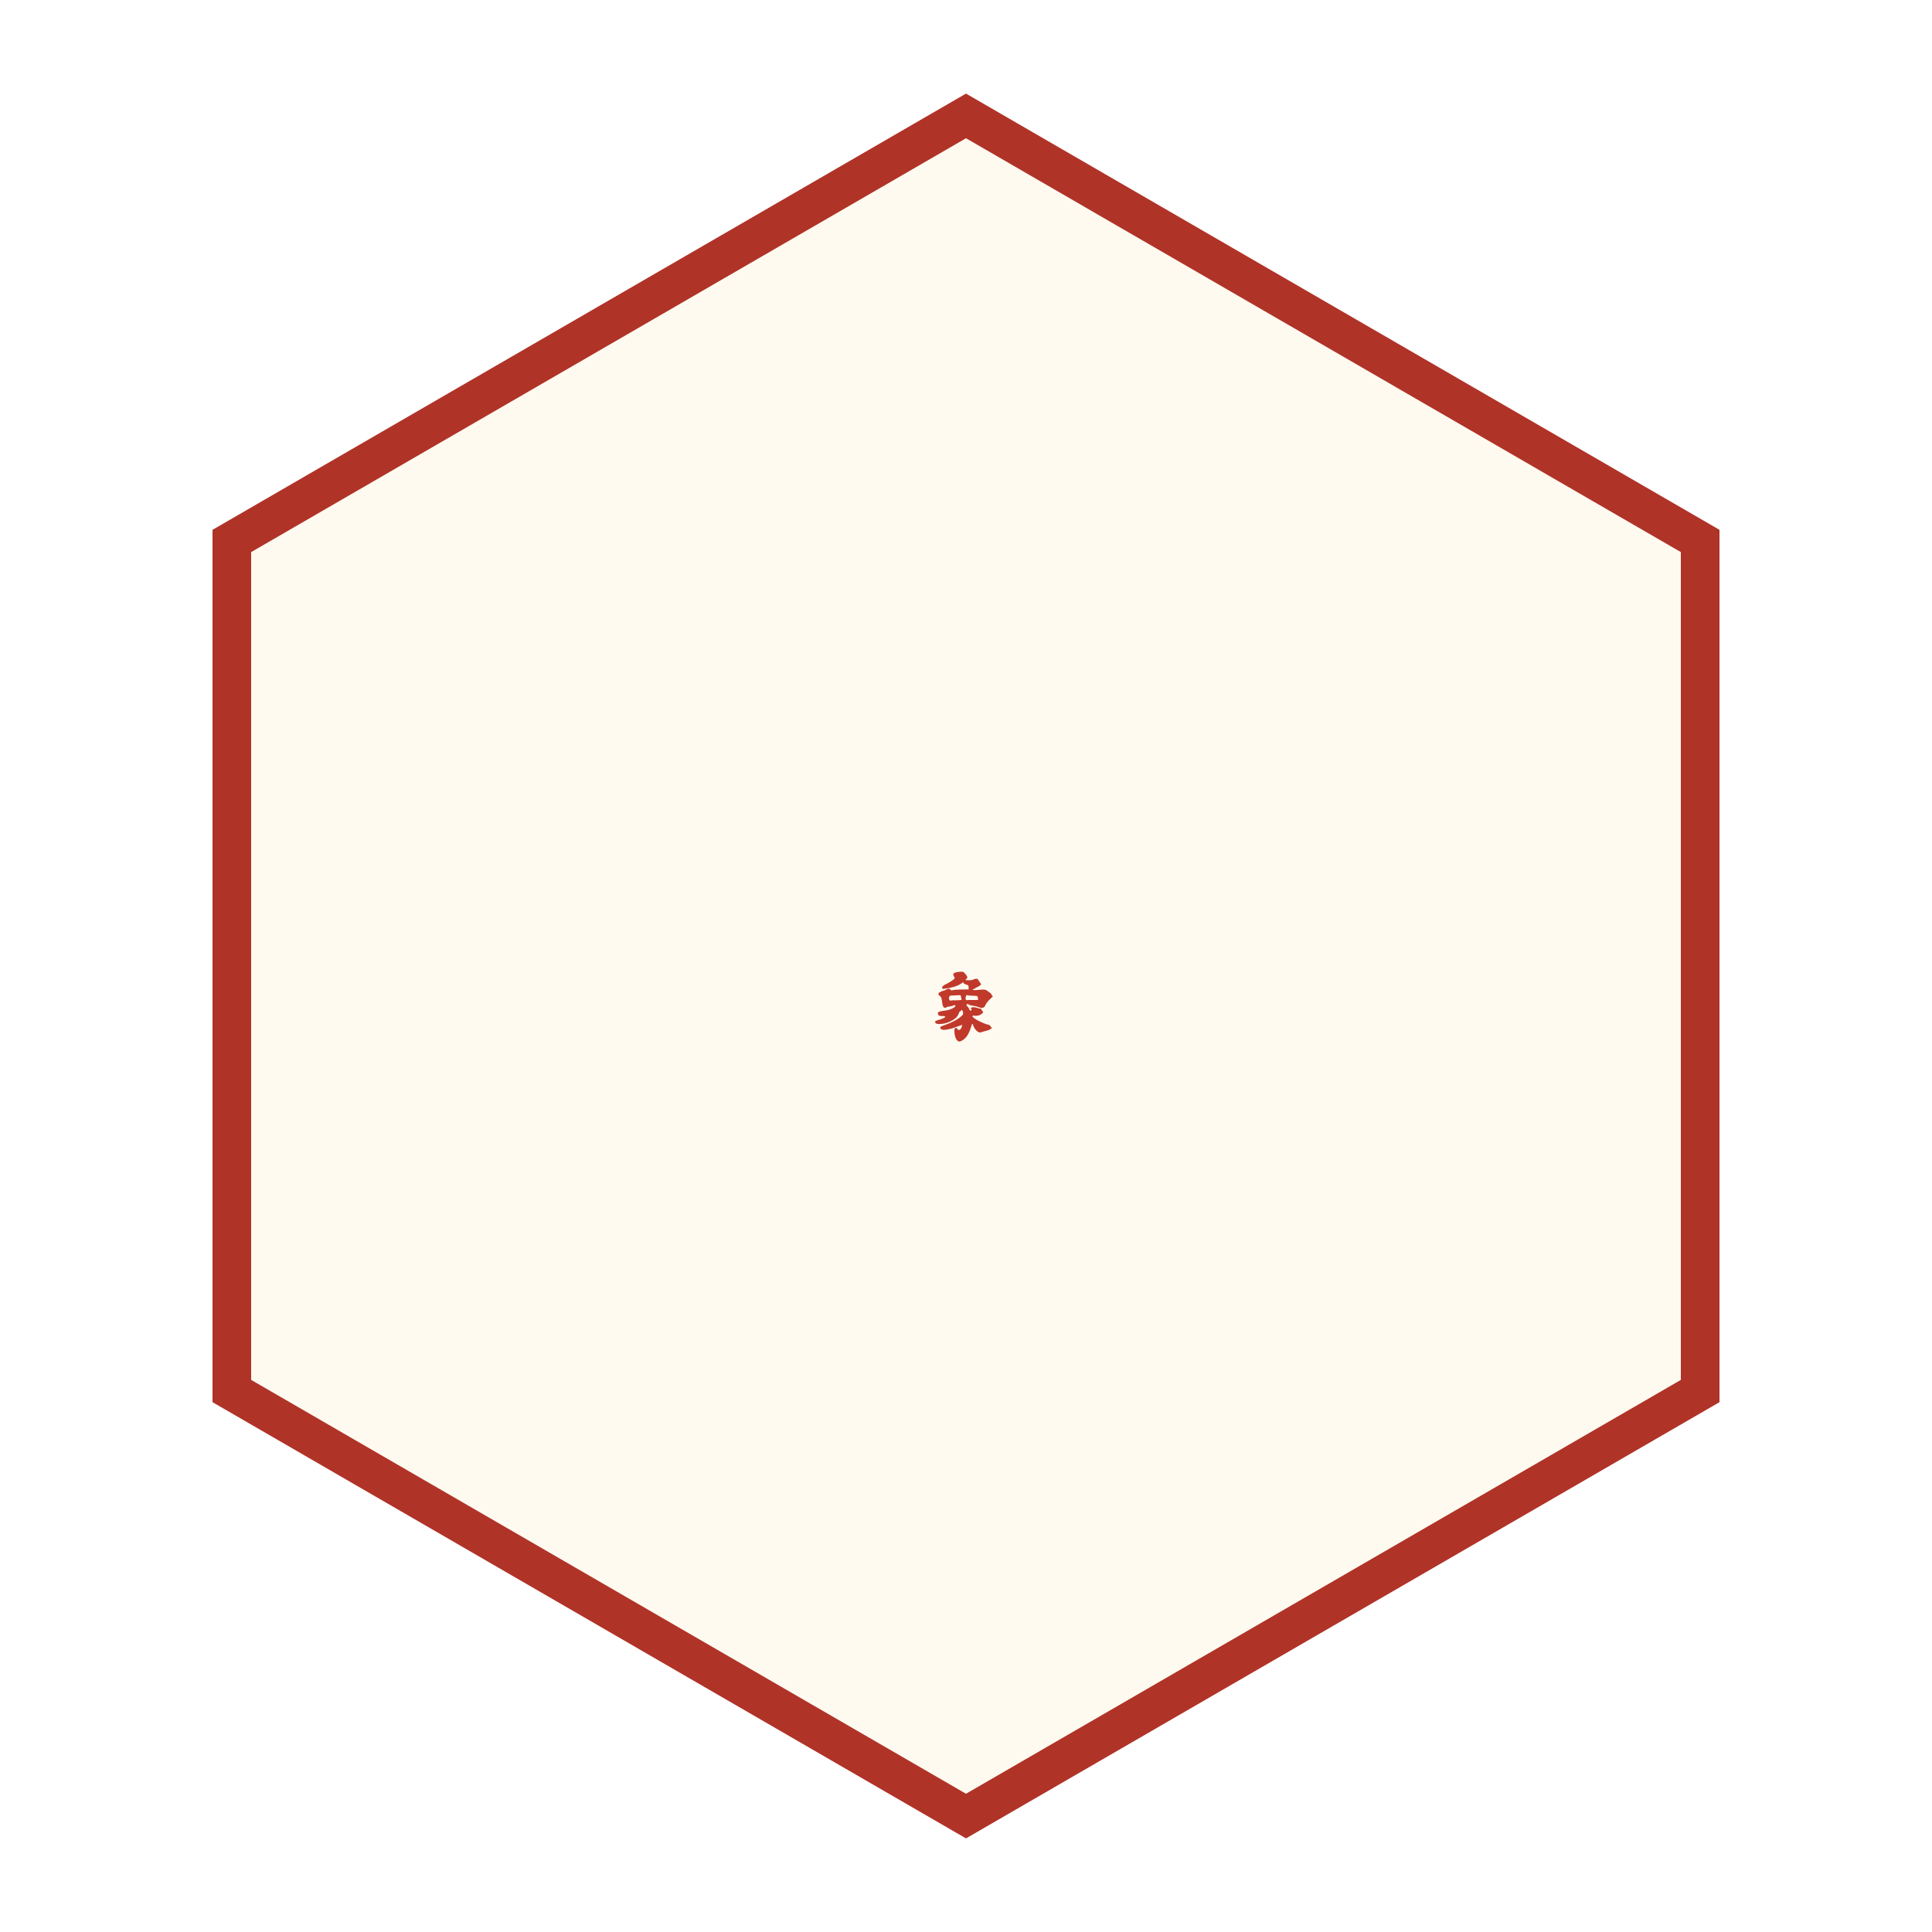
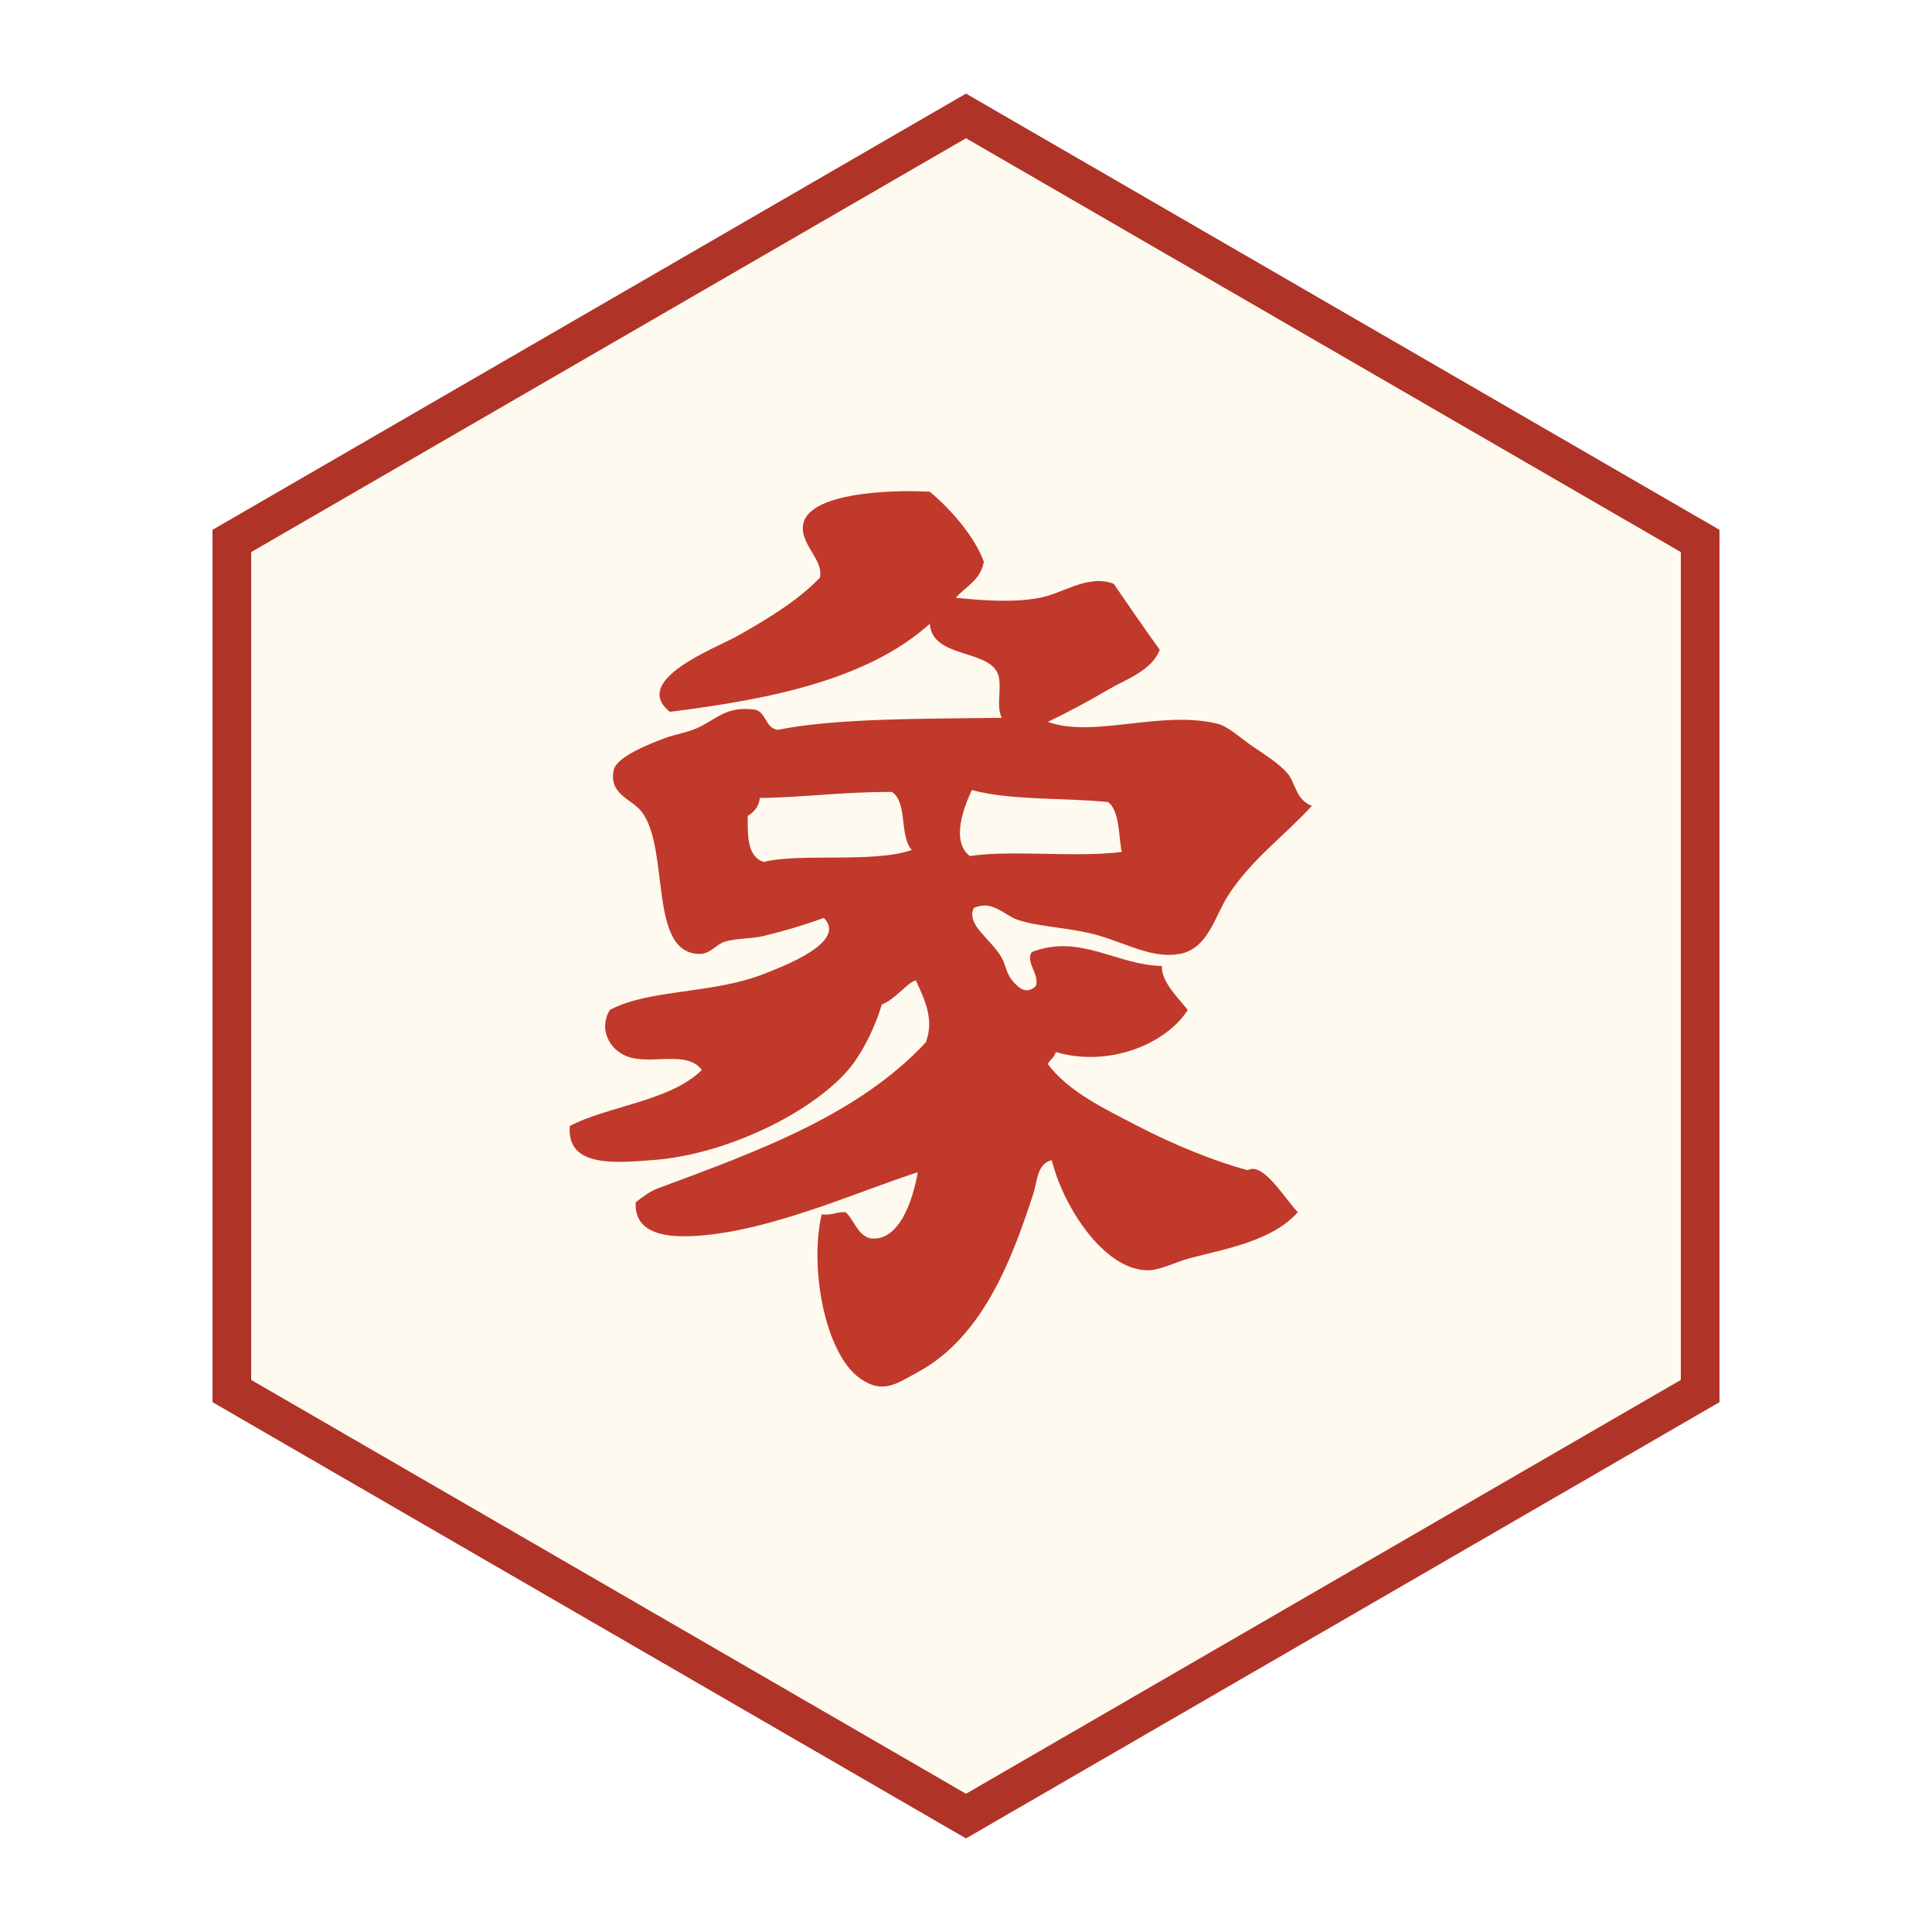
<svg xmlns="http://www.w3.org/2000/svg" viewBox="0 0 100 100" width="256" height="256">
  <polygon points="50,6 88,28 88,72 50,94 12,72 12,28" fill="#fffaf0" stroke="#b03328" stroke-width="2" />
-   <g transform="translate(50 50) translate(0 2.400) scale(0.092) translate(-109.369 -37.134)">
+   <g transform="translate(50 50) translate(0 2.400) scale(1.18) translate(-109.369 -37.134)">
    <path d="M100.326,27.728c-0.037,0.396-0.265,0.613-0.529,0.789c-0.022,0.93,0.007,1.81,0.703,2.019     c1.586-0.403,4.804,0.063,6.492-0.525c-0.552-0.589-0.177-2.104-0.877-2.546C103.895,27.458,102.264,27.71,100.326,27.728z      M95.676,43.61c-1.645,0.125-3.842,0.352-3.686-1.492c1.605-0.859,4.42-1.089,5.791-2.456c-0.66-0.906-2.307-0.178-3.334-0.618     c-0.711-0.3-1.205-1.165-0.703-2.016c1.742-0.929,4.492-0.688,6.756-1.579c0.836-0.328,3.68-1.399,2.635-2.457     c-0.877,0.314-1.71,0.566-2.635,0.79c-0.563,0.137-1.213,0.087-1.752,0.265c-0.309,0.104-0.619,0.528-1.055,0.525     c-2.281-0.009-1.295-4.567-2.543-6.228c-0.418-0.563-1.479-0.771-1.229-1.85c0.135-0.59,1.639-1.165,2.279-1.405     c0.406-0.146,0.977-0.239,1.405-0.438c0.839-0.381,1.246-0.979,2.543-0.79c0.468,0.146,0.421,0.81,0.968,0.88     c2.574-0.521,6.478-0.479,9.824-0.528c-0.275-0.521,0.038-1.397-0.174-1.931c-0.438-1.086-2.877-0.674-2.984-2.192     c-2.68,2.41-6.881,3.299-11.404,3.861c-1.73-1.396,2-2.784,2.98-3.336c1.629-0.915,2.747-1.661,3.598-2.544     c0.215-0.783-0.986-1.55-0.703-2.456c0.393-1.236,3.642-1.423,5.529-1.318c0.961,0.801,1.982,1.998,2.368,3.072     c-0.134,0.802-0.793,1.08-1.228,1.579c1.121,0.11,2.477,0.232,3.684,0c1.037-0.197,2.123-1.045,3.246-0.612     c0.508,0.752,1.49,2.169,2.018,2.896c-0.369,0.927-1.48,1.286-2.278,1.754c-0.865,0.508-1.753,0.987-2.634,1.405     c2.021,0.729,4.979-0.534,7.459,0.087c0.459,0.116,1.022,0.646,1.49,0.964c0.586,0.396,1.23,0.802,1.58,1.229     c0.354,0.438,0.342,1.128,1.053,1.405c-1.233,1.35-2.65,2.34-3.685,3.948c-0.569,0.886-0.864,2.312-2.104,2.544     c-1.166,0.218-2.276-0.421-3.51-0.79c-1.25-0.374-2.643-0.374-3.599-0.702c-0.627-0.215-1.121-0.889-1.931-0.521     c-0.352,0.738,0.752,1.347,1.228,2.188c0.157,0.282,0.209,0.687,0.438,0.967c0.322,0.396,0.656,0.646,1.054,0.27     c0.181-0.516-0.474-1.054-0.177-1.492c2.102-0.816,3.719,0.571,5.705,0.612c-0.021,0.705,0.711,1.385,1.138,1.931     c-0.974,1.51-3.461,2.521-5.79,1.844c-0.059,0.235-0.252,0.334-0.352,0.525c0.91,1.223,2.529,1.979,3.949,2.721     c1.584,0.821,3.371,1.551,4.826,1.935c0.667-0.384,1.631,1.256,2.192,1.842c-1.109,1.272-3.229,1.62-4.735,2.019     c-0.568,0.15-1.257,0.505-1.757,0.528c-1.995,0.084-3.827-2.863-4.297-4.826c-0.646,0.141-0.642,0.938-0.79,1.402     c-0.973,3.023-2.273,6.376-5.09,7.896c-0.924,0.497-1.53,0.987-2.543,0.266c-1.533-1.096-2.219-4.859-1.67-7.191     c0.451,0.066,0.64-0.124,1.055-0.09c0.375,0.354,0.497,0.967,1.055,1.142c1.307,0.187,1.901-1.729,2.104-2.896     c-2.552,0.802-6.89,2.802-10.267,2.808c-0.979,0-2.178-0.223-2.105-1.492c0.293-0.231,0.636-0.486,0.964-0.608     c4.411-1.636,8.792-3.224,11.759-6.404c0.381-0.996-0.035-1.849-0.438-2.722c-0.389,0.106-0.909,0.849-1.492,1.056     c-0.253,0.896-0.828,2.125-1.493,2.896C102.545,41.56,98.854,43.364,95.676,43.61z M116.205,30.097     c-0.131-0.467-0.076-1.844-0.612-2.189c-1.966-0.198-4.269-0.063-5.966-0.526c-0.346,0.732-0.938,2.251-0.088,2.896     C111.351,29.996,114.133,30.356,116.205,30.097z" fill="#c0392b" />
  </g>
</svg>
